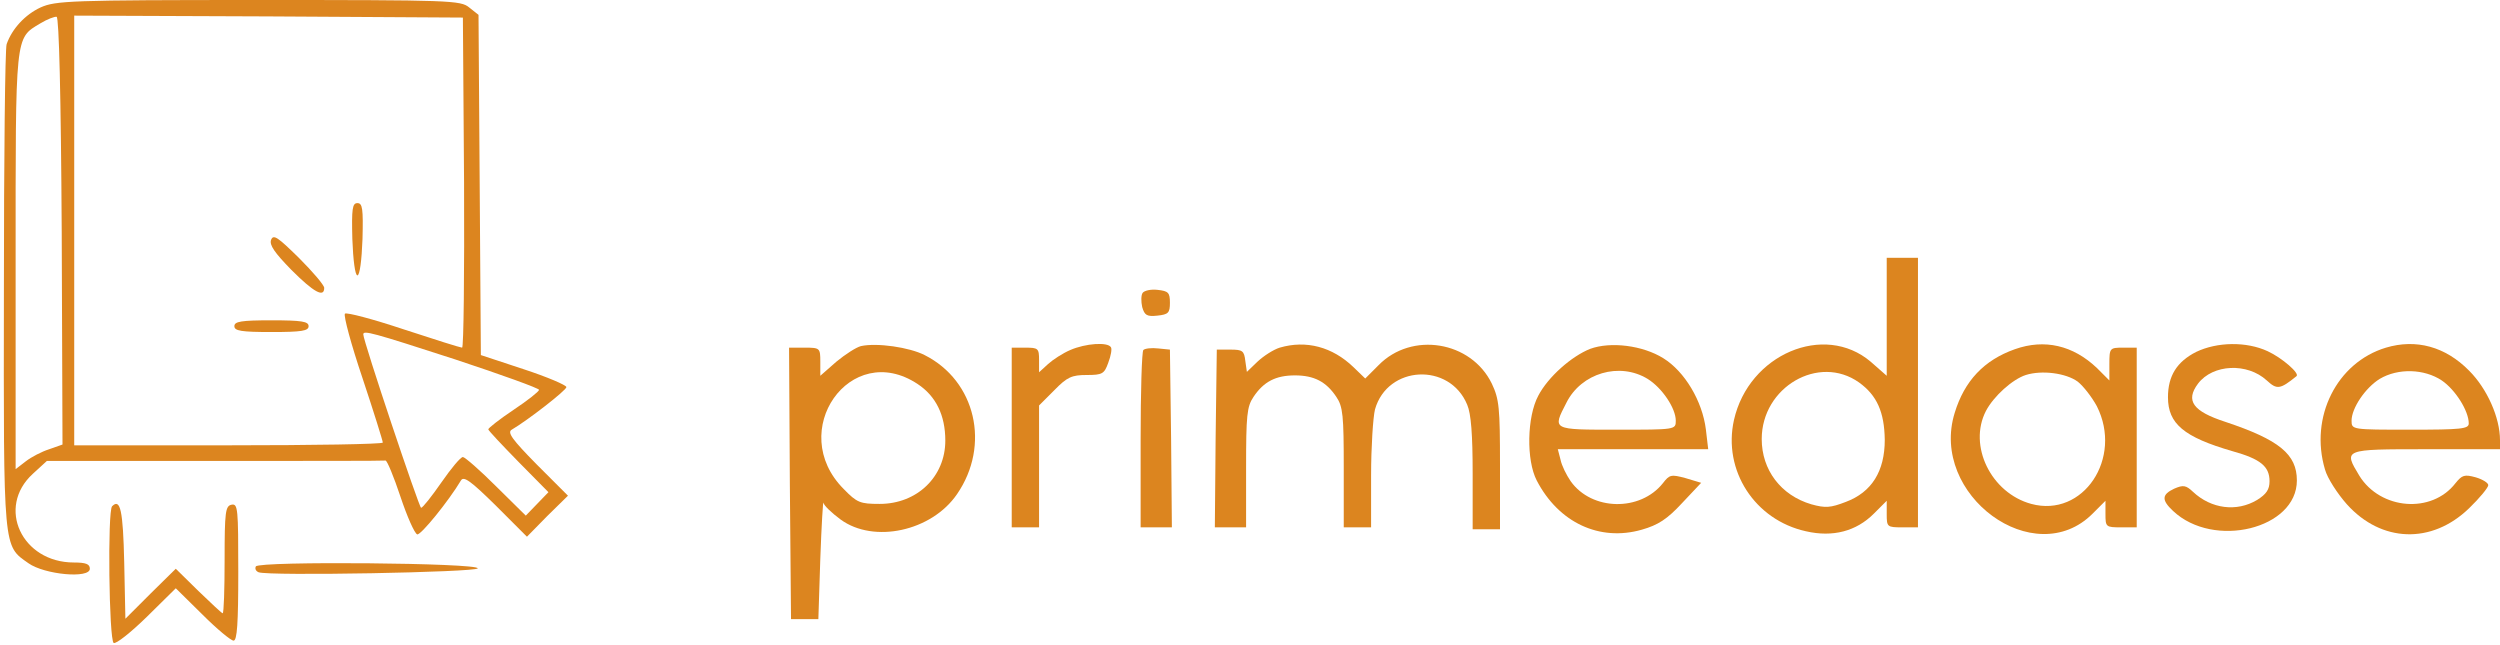
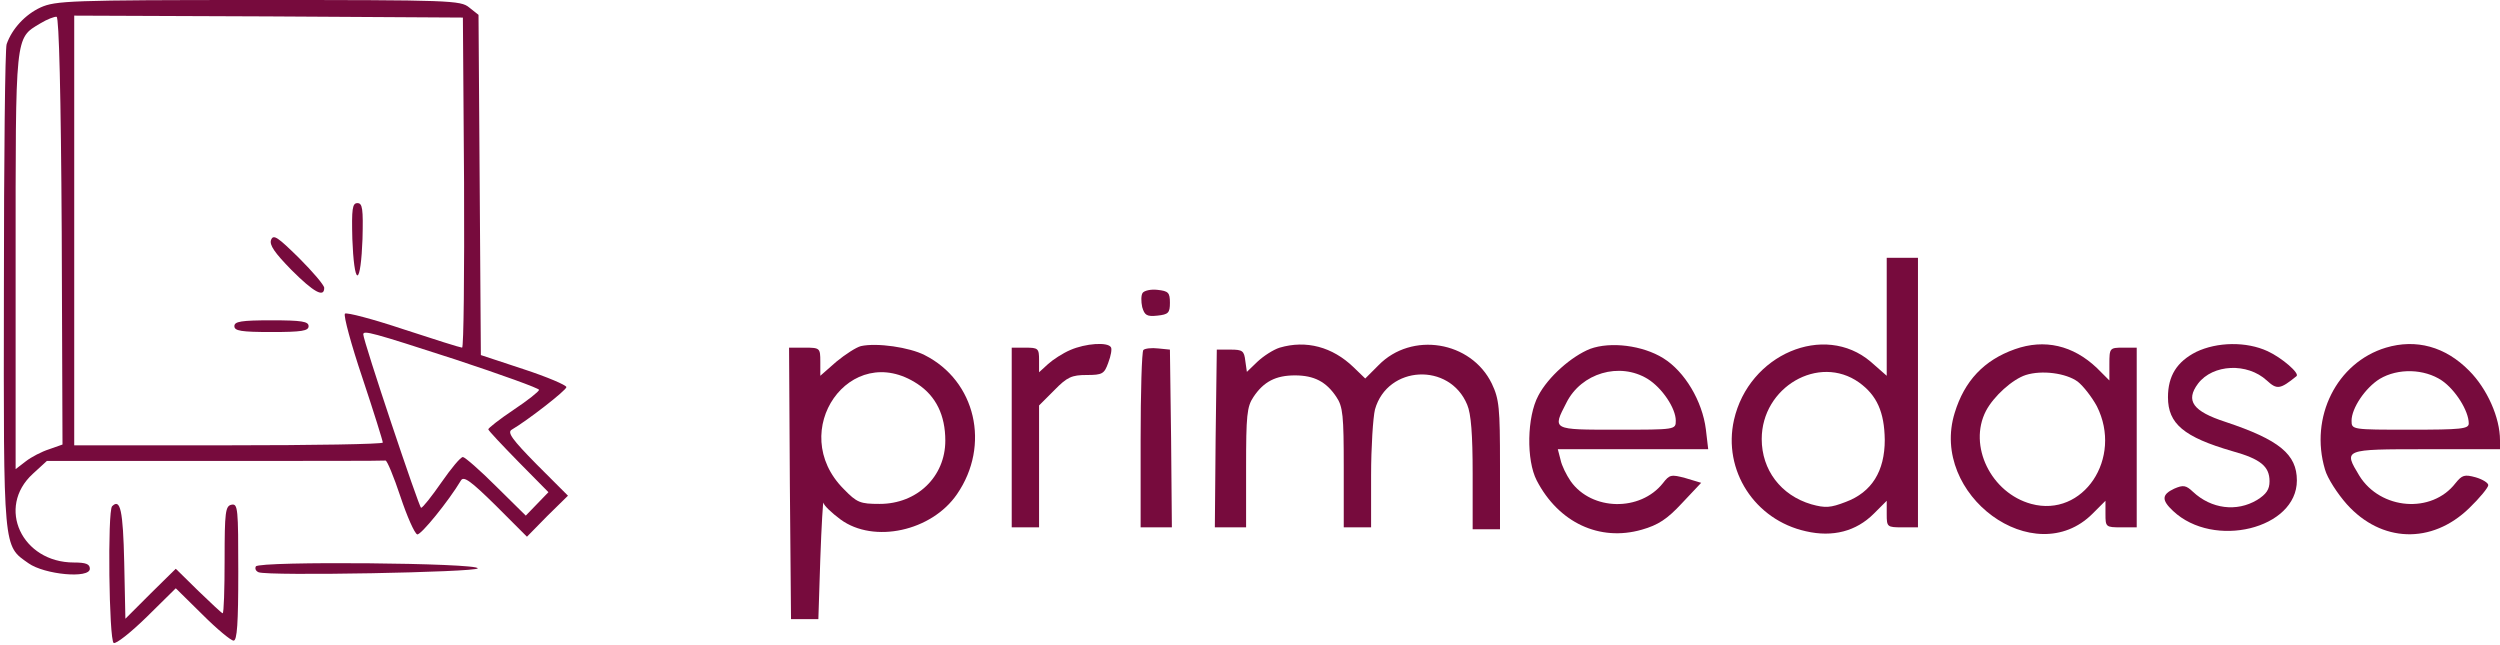
<svg xmlns="http://www.w3.org/2000/svg" version="1.0" width="auto" height="auto" viewBox="0 0 640 165" preserveAspectRatio="xMidYMid meet">
-   <g transform="translate(0,165) scale(0.1,-0.1)" fill="#dc851f" stroke="none">
+   <g transform="translate(0,165) scale(0.1,-0.1)" fill="#770b3d" stroke="none">
    <path d="M104 1631 c-39 -18 -73 -54 -87 -94 -4 -10 -7 -292 -7 -628 -1 -674 -2 -655 63 -701 41 -29 157 -40 157 -14 0 12 -10 16 -41 16 -133 0 -199 141 -105 227 l36 33 430 0 c236 0 433 0 437 1 4 0 21 -41 38 -92 17 -51 36 -94 43 -97 9 -3 81 86 112 138 7 12 25 -1 89 -64 l80 -80 52 53 53 52 -80 80 c-63 64 -76 82 -64 89 41 24 140 101 140 109 0 5 -49 26 -110 46 l-109 36 -3 436 -3 435 -24 19 c-22 18 -46 19 -540 19 -482 0 -519 -2 -557 -19z m54 -574 l2 -545 -34 -12 c-19 -6 -46 -20 -60 -31 l-26 -20 0 531 c0 586 -2 571 63 610 18 11 37 18 42 17 6 -2 11 -197 13 -550z m1030 126 c1 -233 -1 -423 -5 -423 -4 0 -71 21 -150 47 -78 26 -146 44 -150 40 -4 -5 16 -79 45 -165 29 -87 52 -161 52 -165 0 -4 -178 -7 -395 -7 l-395 0 0 550 0 550 498 -2 497 -3 3 -422z m-23 -453 c118 -39 215 -74 215 -78 0 -4 -29 -27 -65 -51 -36 -24 -65 -47 -65 -50 0 -3 35 -40 77 -83 l77 -78 -29 -30 -29 -30 -76 75 c-41 41 -80 75 -85 75 -6 0 -30 -29 -55 -65 -25 -36 -48 -65 -52 -65 -5 0 -148 427 -148 444 0 11 22 5 235 -64z" />
    <path d="M902 1038 c2 -54 7 -93 13 -93 6 0 11 39 13 93 2 78 0 92 -13 92 -13 0 -15 -14 -13 -92z" />
    <path d="M694 1036 c-5 -13 9 -33 52 -77 57 -57 84 -72 84 -46 0 7 -29 41 -65 77 -54 53 -65 61 -71 46z" />
    <path d="M600 815 c0 -12 17 -15 95 -15 78 0 95 3 95 15 0 12 -17 15 -95 15 -78 0 -95 -3 -95 -15z" />
    <path d="M4830 839 l0 -151 -41 36 c-119 101 -312 19 -350 -149 -29 -129 53 -256 184 -285 69 -16 129 0 174 45 l33 33 0 -34 c0 -33 1 -34 40 -34 l40 0 0 345 0 345 -40 0 -40 0 0 -151z m-71 -168 c46 -33 65 -76 66 -147 0 -80 -33 -134 -100 -159 -39 -15 -52 -16 -88 -6 -78 23 -127 88 -127 167 0 133 146 218 249 145z" />
    <path d="M2925 900 c-4 -6 -4 -22 -1 -36 6 -21 12 -25 39 -22 28 3 32 7 32 33 0 26 -4 30 -32 33 -17 2 -34 -2 -38 -8z" />
    <path d="M2204 764 c-12 -3 -40 -21 -63 -40 l-41 -36 0 36 c0 35 -1 36 -40 36 l-40 0 2 -347 3 -348 35 0 35 0 5 155 c3 85 7 149 8 143 1 -7 21 -26 44 -43 85 -62 233 -30 298 65 86 125 48 290 -83 356 -39 20 -122 32 -163 23z m145 -97 c47 -31 71 -80 71 -145 0 -92 -72 -162 -168 -162 -50 0 -58 3 -92 38 -148 148 17 383 189 269z" />
    <path d="M2740 754 c-19 -8 -45 -25 -57 -36 l-23 -21 0 31 c0 30 -2 32 -35 32 l-35 0 0 -230 0 -230 35 0 35 0 0 156 0 156 39 39 c33 34 45 39 83 39 40 0 45 3 55 31 7 18 10 36 7 40 -8 14 -65 10 -104 -7z" />
    <path d="M3276 760 c-16 -5 -41 -21 -57 -36 l-27 -26 -4 28 c-3 26 -7 29 -38 29 l-35 0 -3 -227 -2 -228 40 0 40 0 0 153 c0 133 2 156 19 181 26 39 57 55 106 55 49 0 80 -16 106 -55 17 -25 19 -48 19 -181 l0 -153 35 0 35 0 0 133 c0 72 5 149 10 169 32 113 191 121 236 12 10 -23 14 -77 14 -176 l0 -143 35 0 35 0 0 164 c0 147 -2 169 -21 209 -53 109 -205 134 -290 47 l-34 -34 -30 29 c-54 52 -121 70 -189 50z" />
    <path d="M4071 757 c-48 -19 -108 -72 -133 -120 -29 -54 -31 -165 -4 -217 56 -108 161 -157 269 -126 42 12 65 27 103 68 l49 52 -40 12 c-37 10 -41 9 -58 -13 -58 -73 -182 -71 -236 5 -11 16 -23 40 -26 55 l-7 27 192 0 193 0 -6 51 c-9 72 -54 148 -109 182 -53 33 -135 43 -187 24z m147 -77 c37 -23 72 -75 72 -107 0 -23 -1 -23 -150 -23 -168 0 -166 -1 -130 69 38 76 136 105 208 61z" />
    <path d="M5158 756 c-79 -28 -129 -81 -154 -163 -65 -210 204 -407 353 -258 l33 33 0 -34 c0 -33 1 -34 40 -34 l40 0 0 230 0 230 -35 0 c-34 0 -35 -1 -35 -42 l0 -42 -32 32 c-61 58 -134 75 -210 48z m161 -83 c14 -11 36 -39 49 -63 67 -133 -35 -286 -168 -250 -103 28 -162 149 -116 238 20 38 68 81 102 92 41 13 103 5 133 -17z" />
    <path d="M5622 749 c-49 -25 -72 -61 -72 -116 0 -68 41 -102 165 -138 72 -20 95 -39 95 -77 0 -21 -8 -33 -32 -48 -52 -31 -117 -23 -164 21 -18 17 -25 18 -48 8 -32 -15 -33 -29 -3 -57 104 -98 317 -46 317 78 0 67 -45 104 -183 150 -83 27 -103 54 -70 98 38 50 126 54 176 8 26 -24 34 -23 76 11 9 7 -37 47 -74 64 -54 25 -129 24 -183 -2z" />
    <path d="M6108 760 c-126 -38 -196 -178 -156 -312 6 -22 32 -62 56 -89 88 -98 217 -103 313 -10 27 26 49 53 49 59 0 6 -15 15 -32 20 -29 8 -35 6 -52 -15 -61 -79 -192 -68 -246 19 -41 68 -42 68 170 68 l190 0 0 23 c0 58 -33 132 -79 178 -61 62 -136 82 -213 59z m143 -84 c35 -24 69 -78 69 -110 0 -14 -19 -16 -150 -16 -149 0 -150 0 -150 23 0 32 35 84 72 107 47 28 114 26 159 -4z" />
    <path d="M2927 754 c-4 -4 -7 -108 -7 -231 l0 -223 40 0 40 0 -2 228 -3 227 -30 3 c-17 2 -34 0 -38 -4z" />
    <path d="M287 354 c-12 -12 -8 -342 4 -350 6 -3 43 26 85 67 l74 73 68 -67 c37 -37 73 -67 80 -67 9 0 12 44 12 176 0 162 -1 175 -17 172 -16 -3 -18 -18 -18 -141 0 -75 -2 -137 -5 -137 -2 0 -30 26 -62 57 l-58 57 -65 -64 -64 -64 -3 144 c-3 134 -10 165 -31 144z" />
    <path d="M655 200 c-3 -6 0 -12 7 -15 26 -10 558 0 561 10 3 14 -559 19 -568 5z" />
  </g>
</svg>
